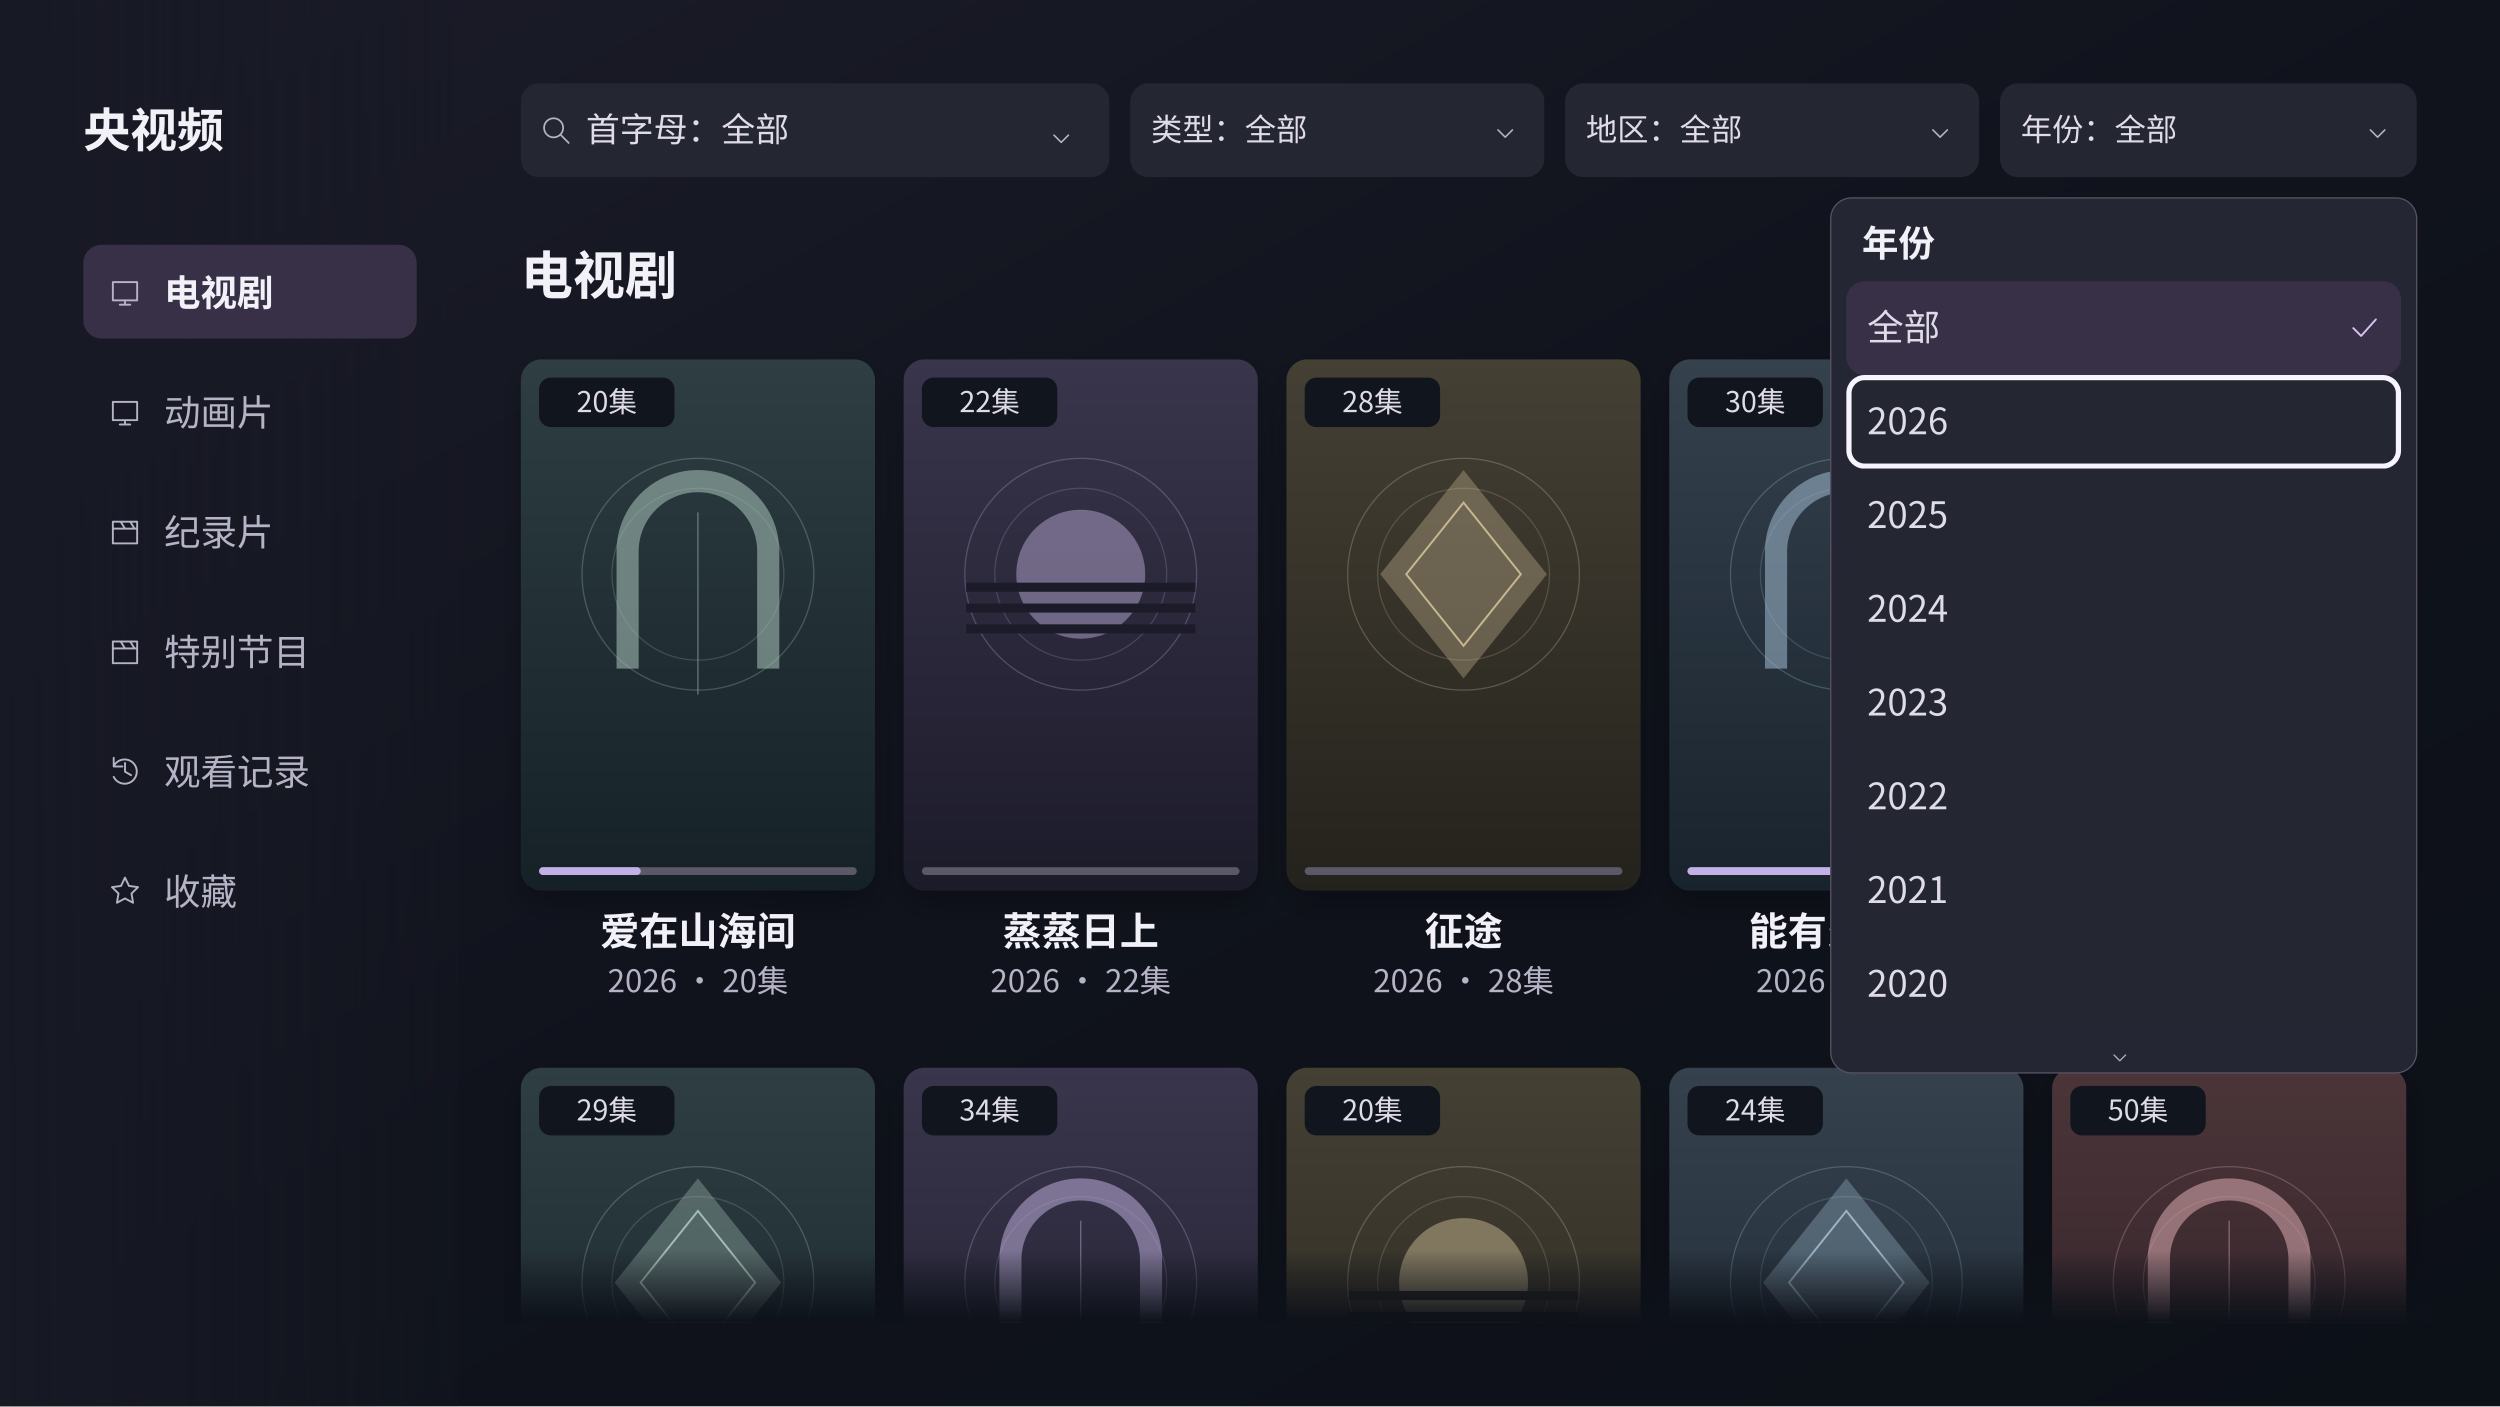
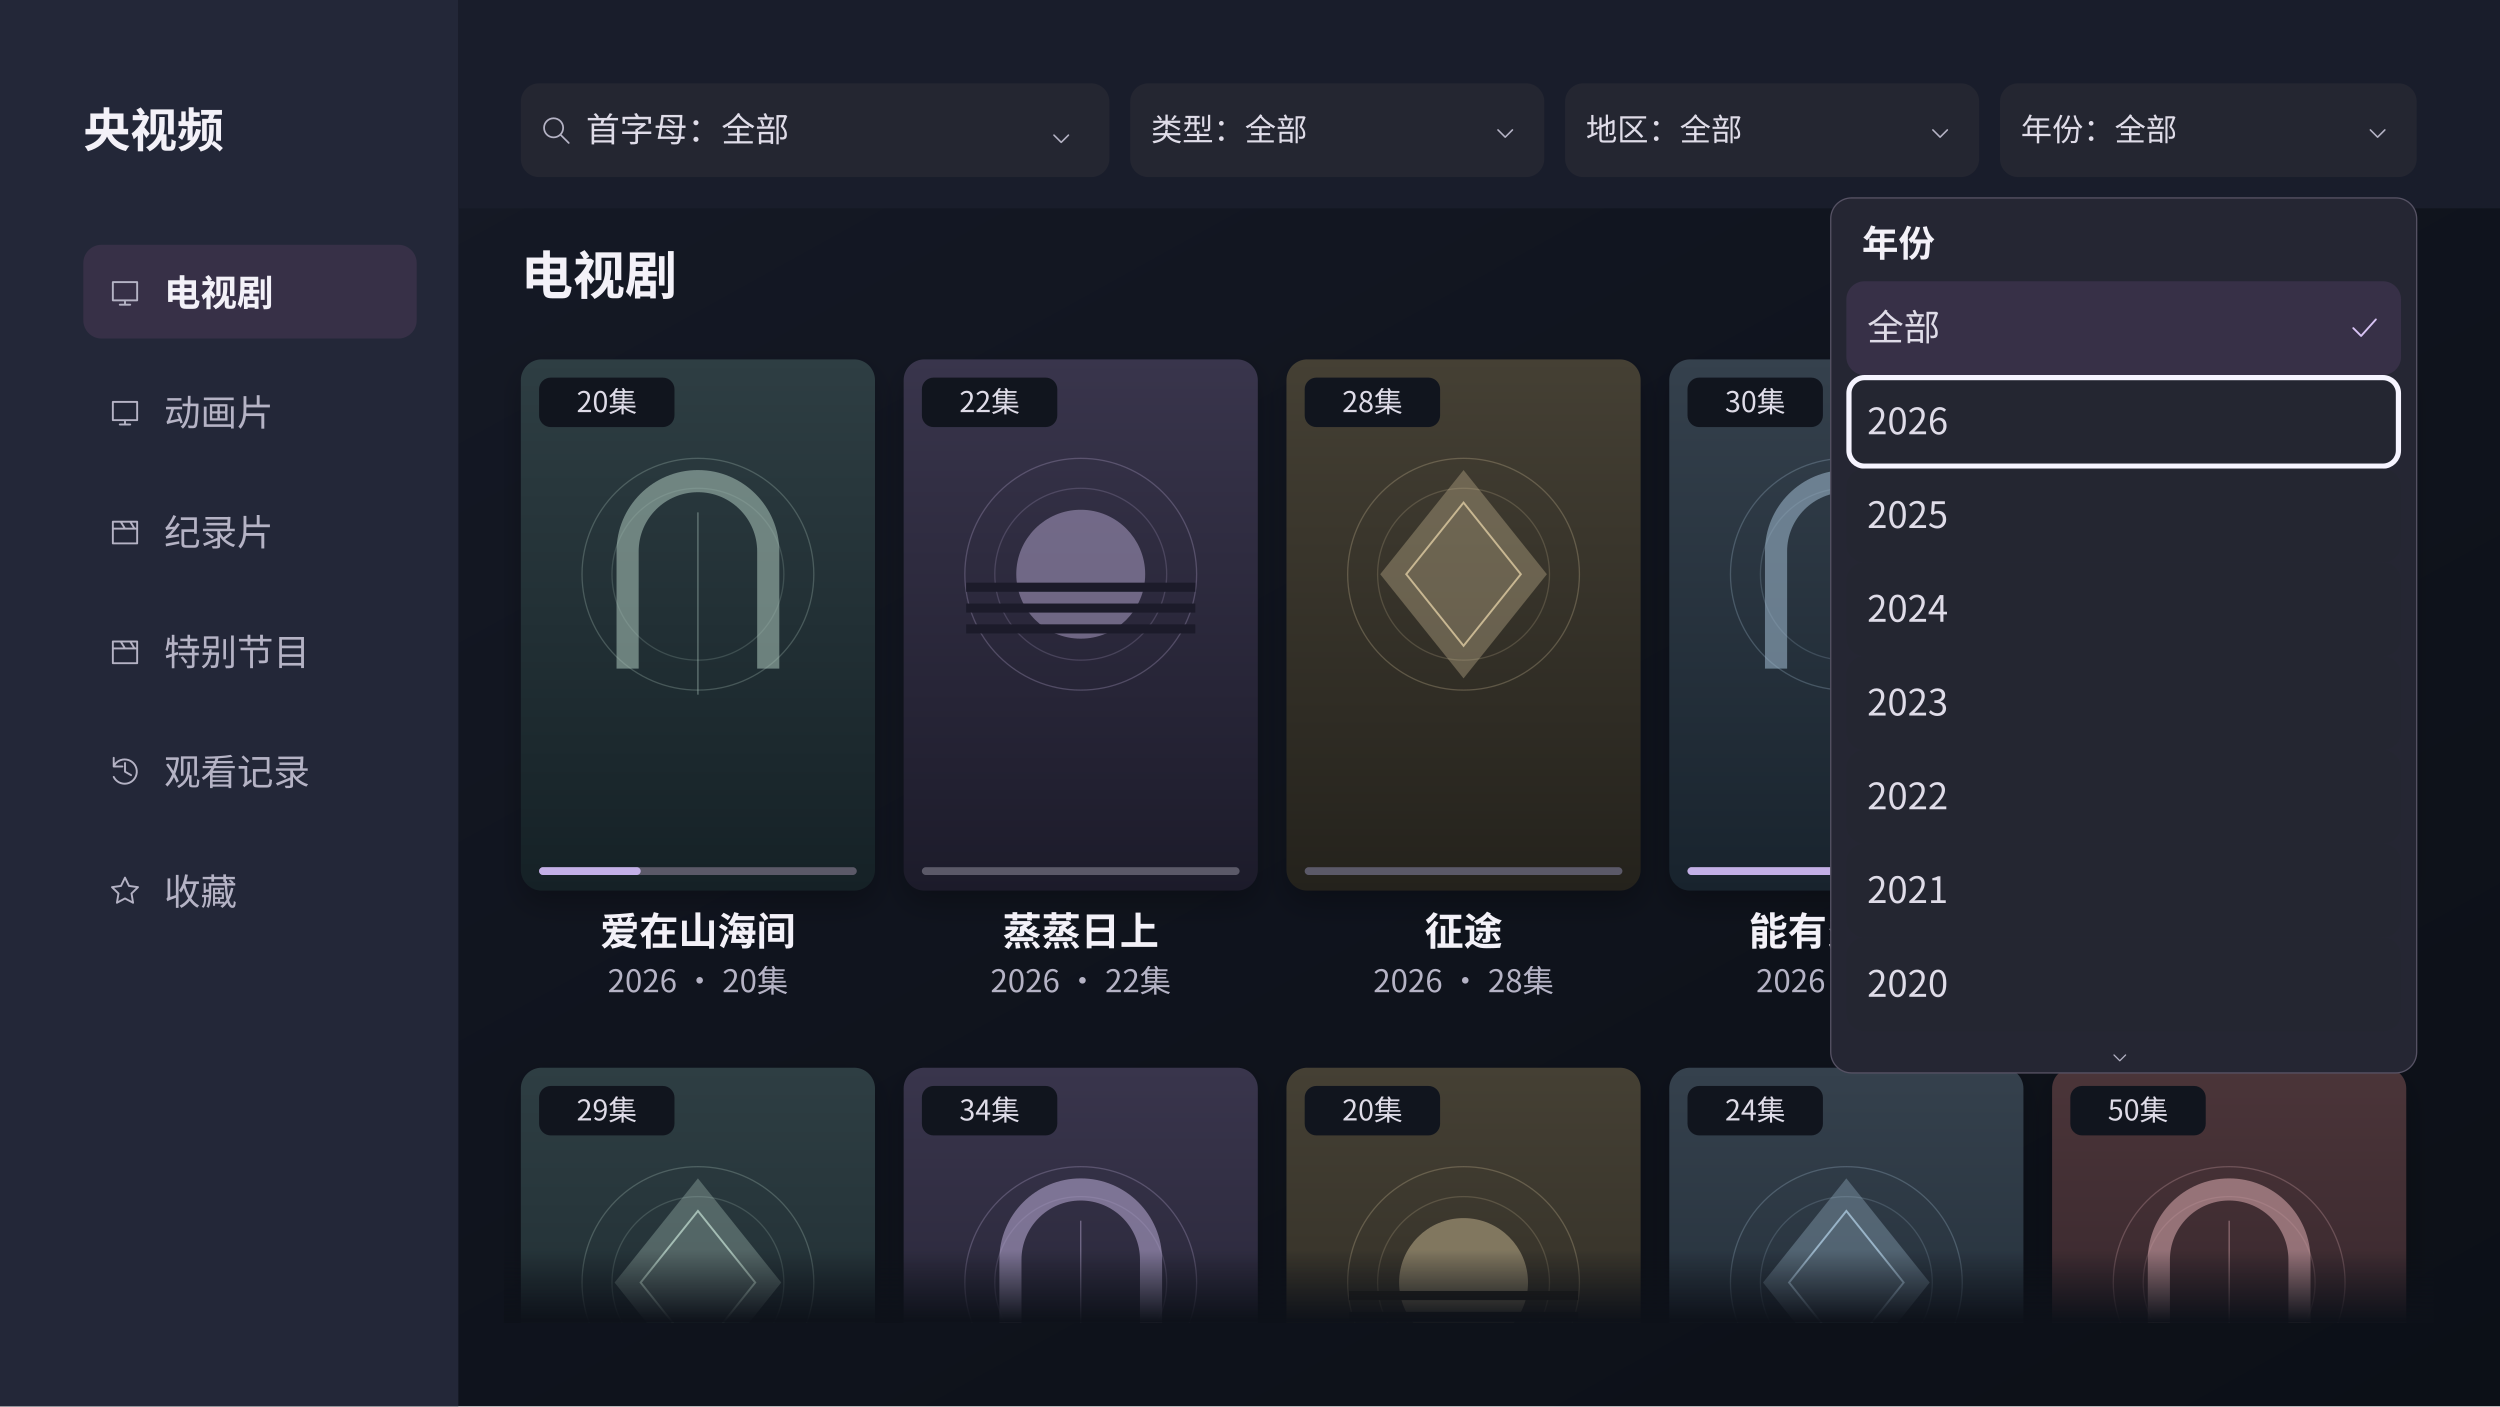
<svg xmlns="http://www.w3.org/2000/svg" width="3840" height="2160" viewBox="0 0 3840 2160" role="img" aria-labelledby="title desc">
  <defs>
    <linearGradient id="background" x2="1" y2="1">
-       <stop stop-color="#1b1c29" />
-       <stop offset=".5" stop-color="#10131c" />
+       <stop stop-color="#171b28" />
+       <stop offset=".5" stop-color="#10141e" />
      <stop offset="1" stop-color="#0c1017" />
    </linearGradient>
    <linearGradient id="sidebar" x2="1" y2="0">
-       <stop stop-color="#171924" />
-       <stop offset="1" stop-color="#171924" stop-opacity=".2" />
+       <stop stop-color="#232738" />
+       <stop offset="1" stop-color="#232738" />
    </linearGradient>
    <linearGradient id="purple">
      <stop stop-color="#6652d5" />
      <stop offset="1" stop-color="#3a327d" />
    </linearGradient>
    <filter id="card-shadow" x="-15%" y="-10%" width="130%" height="130%" color-interpolation-filters="sRGB">
      <feGaussianBlur in="SourceAlpha" stdDeviation="22" />
      <feOffset dy="20" />
      <feComponentTransfer>
        <feFuncA type="linear" slope=".24" />
      </feComponentTransfer>
      <feMerge>
        <feMergeNode />
        <feMergeNode in="SourceGraphic" />
      </feMerge>
    </filter>
    <linearGradient id="fade" x2="0" y2="1">
      <stop stop-color="#0d1119" stop-opacity="0" />
      <stop offset="1" stop-color="#0d1119" />
    </linearGradient>
    <clipPath id="viewport">
      <rect x="774" y="526" width="2964" height="1506" />
    </clipPath>
  </defs>
  <rect width="3840" height="2160" fill="url(#background)" />
  <rect width="704" height="2160" fill="url(#sidebar)" />
+   <rect x="704" width="3136" height="320" fill="#191d2b" />
  <g font-family="Noto Sans CJK SC, sans-serif">
    <text x="128" y="226" font-size="72" fill="#f3f1f8" font-weight="600" text-anchor="start">央视频</text>
    <g data-role="sidebar-entry" data-category="电视剧" data-focused="false">
      <rect x="128" y="376" width="512" height="144" rx="28" fill="#373047" stroke="none" stroke-width="2" />
      <g transform="translate(168 424) scale(1.333333)">
        <path d="M4 7h28v21H4zM12 33h12M18 28v5" fill="none" stroke="#b5b3c5" stroke-width="2.2" stroke-linecap="round" stroke-linejoin="round" />
      </g>
      <text x="252" y="470" font-size="56" fill="#f3f1f8" font-weight="600" text-anchor="start">电视剧</text>
    </g>
    <g data-role="sidebar-entry" data-category="动画片" data-focused="false">
      <rect x="128" y="560" width="512" height="144" rx="28" fill="none" stroke="none" stroke-width="2" />
      <g transform="translate(168 608) scale(1.333333)">
        <path d="M4 7h28v21H4zM12 33h12M18 28v5" fill="none" stroke="#b5b3c5" stroke-width="2.2" stroke-linecap="round" stroke-linejoin="round" />
      </g>
      <text x="252" y="654" font-size="56" fill="#b5b3c5" font-weight="400" text-anchor="start">动画片</text>
    </g>
    <g data-role="sidebar-entry" data-category="纪录片" data-focused="false">
      <rect x="128" y="744" width="512" height="144" rx="28" fill="none" stroke="none" stroke-width="2" />
      <g transform="translate(168 792) scale(1.333333)">
        <path d="M4 7h28v25H4zM4 15h28M13 7l5 8M24 7l5 8" fill="none" stroke="#b5b3c5" stroke-width="2.2" stroke-linecap="round" stroke-linejoin="round" />
      </g>
      <text x="252" y="838" font-size="56" fill="#b5b3c5" font-weight="400" text-anchor="start">纪录片</text>
    </g>
    <g data-role="sidebar-entry" data-category="特别节目" data-focused="false">
      <rect x="128" y="928" width="512" height="144" rx="28" fill="none" stroke="none" stroke-width="2" />
      <g transform="translate(168 976) scale(1.333333)">
        <path d="M4 7h28v25H4zM4 15h28M13 7l5 8M24 7l5 8" fill="none" stroke="#b5b3c5" stroke-width="2.2" stroke-linecap="round" stroke-linejoin="round" />
      </g>
      <text x="252" y="1022" font-size="56" fill="#b5b3c5" font-weight="400" text-anchor="start">特别节目</text>
    </g>
    <g data-role="sidebar-entry" data-category="观看记录" data-focused="false">
      <rect x="128" y="1112" width="512" height="144" rx="28" fill="none" stroke="none" stroke-width="2" />
      <g transform="translate(168 1160) scale(1.333333)">
        <path d="M6 11a14 14 0 1 1-1 14M5 3v10h10M18 9v10l7 4" fill="none" stroke="#b5b3c5" stroke-width="2.2" stroke-linecap="round" stroke-linejoin="round" />
      </g>
      <text x="252" y="1206" font-size="56" fill="#b5b3c5" font-weight="400" text-anchor="start">观看记录</text>
    </g>
    <g data-role="sidebar-entry" data-category="收藏" data-focused="false">
      <rect x="128" y="1296" width="512" height="144" rx="28" fill="none" stroke="none" stroke-width="2" />
      <g transform="translate(168 1344) scale(1.333333)">
        <path d="M18 3l4.6 9.6L33 14l-7.5 7.3L27.3 32L18 27l-9.3 5l1.8-10.7L3 14l10.4-1.4z" fill="none" stroke="#b5b3c5" stroke-width="2.2" stroke-linecap="round" stroke-linejoin="round" />
      </g>
      <text x="252" y="1390" font-size="56" fill="#b5b3c5" font-weight="400" text-anchor="start">收藏</text>
    </g>
    <g data-role="control" data-focused="false" data-disabled="false" data-label="首字母：全部" opacity="1">
      <rect x="800" y="128" width="904" height="144" rx="28" fill="#242631" stroke="none" stroke-width="2" />
      <g transform="translate(832 178.0) scale(1.222222)">
        <path d="M27 15a12 12 0 1 1-24 0a12 12 0 1 1 24 0M24 24l10 10" fill="none" stroke="#b5b3c5" stroke-width="2.2" stroke-linecap="round" stroke-linejoin="round" />
      </g>
      <text x="900" y="217.68" font-size="52" fill="#dfdce8" font-weight="500" text-anchor="start">首字母：全部</text>
    </g>
    <g transform="translate(1610 192) scale(1.111111)">
      <path d="M8 14l10 10l10-10" fill="none" stroke="#b5b3c5" stroke-width="2.2" stroke-linecap="round" stroke-linejoin="round" />
    </g>
    <g data-role="control" data-focused="false" data-disabled="false" data-label="类型：全部" opacity="1">
      <rect x="1736" y="128" width="636" height="144" rx="28" fill="#242631" stroke="none" stroke-width="2" />
      <text x="1768" y="216.32" font-size="48" fill="#dfdce8" font-weight="500" text-anchor="start">类型：全部</text>
    </g>
    <g transform="translate(2292 184) scale(1.111111)">
      <path d="M8 14l10 10l10-10" fill="none" stroke="#b5b3c5" stroke-width="2.2" stroke-linecap="round" stroke-linejoin="round" />
    </g>
    <g data-role="control" data-focused="false" data-disabled="false" data-label="地区：全部" opacity="1">
      <rect x="2404" y="128" width="636" height="144" rx="28" fill="#242631" stroke="none" stroke-width="2" />
      <text x="2436" y="216.32" font-size="48" fill="#dfdce8" font-weight="500" text-anchor="start">地区：全部</text>
    </g>
    <g transform="translate(2960 184) scale(1.111111)">
      <path d="M8 14l10 10l10-10" fill="none" stroke="#b5b3c5" stroke-width="2.2" stroke-linecap="round" stroke-linejoin="round" />
    </g>
    <g data-role="control" data-focused="false" data-disabled="false" data-label="年份：全部" opacity="1">
      <rect x="3072" y="128" width="640" height="144" rx="28" fill="#242631" stroke="none" stroke-width="2" />
      <text x="3104" y="216.32" font-size="48" fill="#dfdce8" font-weight="500" text-anchor="start">年份：全部</text>
    </g>
    <g transform="translate(3632 184) scale(1.111111)">
      <path d="M8 14l10 10l10-10" fill="none" stroke="#b5b3c5" stroke-width="2.2" stroke-linecap="round" stroke-linejoin="round" />
    </g>
    <text x="800" y="452" font-size="80" fill="#f3f1f8" font-weight="650" text-anchor="start">电视剧</text>
    <g data-role="control" data-focused="false" data-disabled="false" data-label="刷新" opacity="1">
      <rect x="3408" y="350" width="304" height="144" rx="28" fill="#242631" stroke="none" stroke-width="2" />
      <g transform="translate(3440 400.0) scale(1.222222)">
        <path d="M30 13A13 13 0 1 0 30 25M30 4v10H20" fill="none" stroke="#b5b3c5" stroke-width="2.2" stroke-linecap="round" stroke-linejoin="round" />
      </g>
      <text x="3508" y="438.32" font-size="48" fill="#dfdce8" font-weight="500" text-anchor="start">刷新</text>
    </g>
    <g clip-path="url(#viewport)">
      <g transform="translate(800 552) scale(1)">
        <g data-role="media-card" data-focused="false">
          <defs>
            <linearGradient id="art-0" x2="0" y2="1">
              <stop stop-color="#2e3e43" />
              <stop offset="1" stop-color="#152126" />
            </linearGradient>
            <clipPath id="clip-0">
              <rect x="0" y="0" width="544" height="816" rx="32" fill="white" stroke="none" stroke-width="2" />
            </clipPath>
          </defs>
          <g filter="url(#card-shadow)">
            <rect x="0" y="0" width="544" height="816" rx="32" fill="url(#art-0)" stroke="none" stroke-width="2" />
          </g>
          <g clip-path="url(#clip-0)">
            <circle cx="272" cy="330" r="178" fill="none" stroke="#a4bdb4" stroke-width="2" opacity=".3" />
            <circle cx="272" cy="330" r="132" fill="none" stroke="#a4bdb4" stroke-width="2" opacity=".22" />
            <path d="M164 475V295a108 108 0 0 1 216 0v180" fill="none" stroke="#a4bdb4" stroke-width="34" opacity=".58" />
            <path d="M272 235v280" stroke="#a4bdb4" stroke-width="2" opacity=".5" />
          </g>
          <g data-role="watch-progress" data-progress="0.32">
            <rect x="28" y="780" width="488" height="12" rx="6" fill="#5b5968" stroke="none" stroke-width="2" />
            <rect x="28" y="780" width="156.16" height="12" rx="6" fill="#c3b0e7" stroke="none" stroke-width="2" />
          </g>
          <g data-role="card-caption">
            <text x="272" y="900" font-size="60" fill="#f3f1f8" font-weight="600" text-anchor="middle">爱在山海间</text>
            <text x="272" y="972" font-size="48" fill="#b5b3c5" font-weight="400" text-anchor="middle">2026 · 20集</text>
          </g>
        </g>
        <rect x="28" y="28" width="208" height="76" rx="18" fill="#11151e" stroke="none" stroke-width="2" />
        <text x="132" y="81" font-size="44" fill="#dfdce8" font-weight="500" text-anchor="middle">20集</text>
      </g>
      <g transform="translate(1388 552) scale(1)">
        <g data-role="media-card" data-focused="false">
          <defs>
            <linearGradient id="art-1" x2="0" y2="1">
              <stop stop-color="#39354c" />
              <stop offset="1" stop-color="#1c1b2a" />
            </linearGradient>
            <clipPath id="clip-1">
              <rect x="0" y="0" width="544" height="816" rx="32" fill="white" stroke="none" stroke-width="2" />
            </clipPath>
          </defs>
          <g filter="url(#card-shadow)">
            <rect x="0" y="0" width="544" height="816" rx="32" fill="url(#art-1)" stroke="none" stroke-width="2" />
          </g>
          <g clip-path="url(#clip-1)">
            <circle cx="272" cy="330" r="178" fill="none" stroke="#b4a5ce" stroke-width="2" opacity=".3" />
            <circle cx="272" cy="330" r="132" fill="none" stroke="#b4a5ce" stroke-width="2" opacity=".22" />
            <circle cx="272" cy="330" r="99" fill="#b4a5ce" opacity=".5" />
            <path d="M96 350h352M96 382h352M96 414h352" stroke="#1c1b2a" stroke-width="14" />
          </g>
          <g data-role="watch-progress" data-progress="0">
            <rect x="28" y="780" width="488" height="12" rx="6" fill="#5b5968" stroke="none" stroke-width="2" />
          </g>
          <g data-role="card-caption">
            <text x="272" y="900" font-size="60" fill="#f3f1f8" font-weight="600" text-anchor="middle">蒸蒸日上</text>
            <text x="272" y="972" font-size="48" fill="#b5b3c5" font-weight="400" text-anchor="middle">2026 · 22集</text>
          </g>
        </g>
        <rect x="28" y="28" width="208" height="76" rx="18" fill="#11151e" stroke="none" stroke-width="2" />
        <text x="132" y="81" font-size="44" fill="#dfdce8" font-weight="500" text-anchor="middle">22集</text>
      </g>
      <g transform="translate(1976 552) scale(1)">
        <g data-role="media-card" data-focused="false">
          <defs>
            <linearGradient id="art-2" x2="0" y2="1">
              <stop stop-color="#454034" />
              <stop offset="1" stop-color="#24221c" />
            </linearGradient>
            <clipPath id="clip-2">
              <rect x="0" y="0" width="544" height="816" rx="32" fill="white" stroke="none" stroke-width="2" />
            </clipPath>
          </defs>
          <g filter="url(#card-shadow)">
            <rect x="0" y="0" width="544" height="816" rx="32" fill="url(#art-2)" stroke="none" stroke-width="2" />
          </g>
          <g clip-path="url(#clip-2)">
            <circle cx="272" cy="330" r="178" fill="none" stroke="#c8b792" stroke-width="2" opacity=".3" />
            <circle cx="272" cy="330" r="132" fill="none" stroke="#c8b792" stroke-width="2" opacity=".22" />
            <path d="M272 170l128 160l-128 160l-128-160z" fill="#c8b792" opacity=".36" />
            <path d="M272 220l88 110l-88 110l-88-110z" fill="none" stroke="#c8b792" stroke-width="3" />
          </g>
          <g data-role="watch-progress" data-progress="0">
            <rect x="28" y="780" width="488" height="12" rx="6" fill="#5b5968" stroke="none" stroke-width="2" />
          </g>
          <g data-role="card-caption">
            <text x="272" y="900" font-size="60" fill="#f3f1f8" font-weight="600" text-anchor="middle">征途</text>
            <text x="272" y="972" font-size="48" fill="#b5b3c5" font-weight="400" text-anchor="middle">2026 · 28集</text>
          </g>
        </g>
        <rect x="28" y="28" width="208" height="76" rx="18" fill="#11151e" stroke="none" stroke-width="2" />
        <text x="132" y="81" font-size="44" fill="#dfdce8" font-weight="500" text-anchor="middle">28集</text>
      </g>
      <g transform="translate(2564 552) scale(1)">
        <g data-role="media-card" data-focused="false">
          <defs>
            <linearGradient id="art-3" x2="0" y2="1">
              <stop stop-color="#35414d" />
              <stop offset="1" stop-color="#18232d" />
            </linearGradient>
            <clipPath id="clip-3">
              <rect x="0" y="0" width="544" height="816" rx="32" fill="white" stroke="none" stroke-width="2" />
            </clipPath>
          </defs>
          <g filter="url(#card-shadow)">
            <rect x="0" y="0" width="544" height="816" rx="32" fill="url(#art-3)" stroke="none" stroke-width="2" />
          </g>
          <g clip-path="url(#clip-3)">
            <circle cx="272" cy="330" r="178" fill="none" stroke="#99b4c8" stroke-width="2" opacity=".3" />
            <circle cx="272" cy="330" r="132" fill="none" stroke="#99b4c8" stroke-width="2" opacity=".22" />
            <path d="M164 475V295a108 108 0 0 1 216 0v180" fill="none" stroke="#99b4c8" stroke-width="34" opacity=".58" />
            <path d="M272 235v280" stroke="#99b4c8" stroke-width="2" opacity=".5" />
          </g>
          <g data-role="watch-progress" data-progress="1">
            <rect x="28" y="780" width="488" height="12" rx="6" fill="#5b5968" stroke="none" stroke-width="2" />
            <rect x="28" y="780" width="488" height="12" rx="6" fill="#c3b0e7" stroke="none" stroke-width="2" />
          </g>
          <g data-role="card-caption">
            <text x="272" y="900" font-size="60" fill="#f3f1f8" font-weight="600" text-anchor="middle">能有多大事</text>
            <text x="272" y="972" font-size="48" fill="#b5b3c5" font-weight="400" text-anchor="middle">2026 · 30集</text>
          </g>
        </g>
        <rect x="28" y="28" width="208" height="76" rx="18" fill="#11151e" stroke="none" stroke-width="2" />
        <text x="132" y="81" font-size="44" fill="#dfdce8" font-weight="500" text-anchor="middle">30集</text>
      </g>
      <g transform="translate(3152 552) scale(1)">
        <g data-role="media-card" data-focused="false">
          <defs>
            <linearGradient id="art-4" x2="0" y2="1">
              <stop stop-color="#4b3539" />
              <stop offset="1" stop-color="#281b23" />
            </linearGradient>
            <clipPath id="clip-4">
              <rect x="0" y="0" width="544" height="816" rx="32" fill="white" stroke="none" stroke-width="2" />
            </clipPath>
          </defs>
          <g filter="url(#card-shadow)">
            <rect x="0" y="0" width="544" height="816" rx="32" fill="url(#art-4)" stroke="none" stroke-width="2" />
          </g>
          <g clip-path="url(#clip-4)">
            <circle cx="272" cy="330" r="178" fill="none" stroke="#d2a3a9" stroke-width="2" opacity=".3" />
            <circle cx="272" cy="330" r="132" fill="none" stroke="#d2a3a9" stroke-width="2" opacity=".22" />
            <circle cx="272" cy="330" r="99" fill="#d2a3a9" opacity=".5" />
            <path d="M96 350h352M96 382h352M96 414h352" stroke="#281b23" stroke-width="14" />
          </g>
          <g data-role="watch-progress" data-progress="0">
            <rect x="28" y="780" width="488" height="12" rx="6" fill="#5b5968" stroke="none" stroke-width="2" />
          </g>
          <g data-role="card-caption">
            <text x="272" y="900" font-size="60" fill="#f3f1f8" font-weight="600" text-anchor="middle">米良与麦青</text>
            <text x="272" y="972" font-size="48" fill="#b5b3c5" font-weight="400" text-anchor="middle">2026 · 26集</text>
          </g>
        </g>
        <rect x="28" y="28" width="208" height="76" rx="18" fill="#11151e" stroke="none" stroke-width="2" />
        <text x="132" y="81" font-size="44" fill="#dfdce8" font-weight="500" text-anchor="middle">26集</text>
      </g>
      <g transform="translate(800 1640) scale(1)">
        <g data-role="media-card" data-focused="false">
          <defs>
            <linearGradient id="art-5" x2="0" y2="1">
              <stop stop-color="#2e3e43" />
              <stop offset="1" stop-color="#152126" />
            </linearGradient>
            <clipPath id="clip-5">
              <rect x="0" y="0" width="544" height="816" rx="32" fill="white" stroke="none" stroke-width="2" />
            </clipPath>
          </defs>
          <g filter="url(#card-shadow)">
            <rect x="0" y="0" width="544" height="816" rx="32" fill="url(#art-5)" stroke="none" stroke-width="2" />
          </g>
          <g clip-path="url(#clip-5)">
            <circle cx="272" cy="330" r="178" fill="none" stroke="#a4bdb4" stroke-width="2" opacity=".3" />
            <circle cx="272" cy="330" r="132" fill="none" stroke="#a4bdb4" stroke-width="2" opacity=".22" />
            <path d="M272 170l128 160l-128 160l-128-160z" fill="#a4bdb4" opacity=".36" />
            <path d="M272 220l88 110l-88 110l-88-110z" fill="none" stroke="#a4bdb4" stroke-width="3" />
          </g>
          <g data-role="watch-progress" data-progress="0.6">
            <rect x="28" y="780" width="488" height="12" rx="6" fill="#5b5968" stroke="none" stroke-width="2" />
            <rect x="28" y="780" width="292.8" height="12" rx="6" fill="#c3b0e7" stroke="none" stroke-width="2" />
          </g>
          <g data-role="card-caption">
            <text x="272" y="900" font-size="60" fill="#f3f1f8" font-weight="600" text-anchor="middle">九个弹孔</text>
            <text x="272" y="972" font-size="48" fill="#b5b3c5" font-weight="400" text-anchor="middle">2026 · 29集</text>
          </g>
        </g>
        <rect x="28" y="28" width="208" height="76" rx="18" fill="#11151e" stroke="none" stroke-width="2" />
        <text x="132" y="81" font-size="44" fill="#dfdce8" font-weight="500" text-anchor="middle">29集</text>
      </g>
      <g transform="translate(1388 1640) scale(1)">
        <g data-role="media-card" data-focused="false">
          <defs>
            <linearGradient id="art-6" x2="0" y2="1">
              <stop stop-color="#39354c" />
              <stop offset="1" stop-color="#1c1b2a" />
            </linearGradient>
            <clipPath id="clip-6">
              <rect x="0" y="0" width="544" height="816" rx="32" fill="white" stroke="none" stroke-width="2" />
            </clipPath>
          </defs>
          <g filter="url(#card-shadow)">
            <rect x="0" y="0" width="544" height="816" rx="32" fill="url(#art-6)" stroke="none" stroke-width="2" />
          </g>
          <g clip-path="url(#clip-6)">
            <circle cx="272" cy="330" r="178" fill="none" stroke="#b4a5ce" stroke-width="2" opacity=".3" />
            <circle cx="272" cy="330" r="132" fill="none" stroke="#b4a5ce" stroke-width="2" opacity=".22" />
            <path d="M164 475V295a108 108 0 0 1 216 0v180" fill="none" stroke="#b4a5ce" stroke-width="34" opacity=".58" />
            <path d="M272 235v280" stroke="#b4a5ce" stroke-width="2" opacity=".5" />
          </g>
          <g data-role="watch-progress" data-progress="0">
            <rect x="28" y="780" width="488" height="12" rx="6" fill="#5b5968" stroke="none" stroke-width="2" />
          </g>
          <g data-role="card-caption">
            <text x="272" y="900" font-size="60" fill="#f3f1f8" font-weight="600" text-anchor="middle">种墨园</text>
            <text x="272" y="972" font-size="48" fill="#b5b3c5" font-weight="400" text-anchor="middle">2026 · 34集</text>
          </g>
        </g>
        <rect x="28" y="28" width="208" height="76" rx="18" fill="#11151e" stroke="none" stroke-width="2" />
        <text x="132" y="81" font-size="44" fill="#dfdce8" font-weight="500" text-anchor="middle">34集</text>
      </g>
      <g transform="translate(1976 1640) scale(1)">
        <g data-role="media-card" data-focused="false">
          <defs>
            <linearGradient id="art-7" x2="0" y2="1">
              <stop stop-color="#454034" />
              <stop offset="1" stop-color="#24221c" />
            </linearGradient>
            <clipPath id="clip-7">
              <rect x="0" y="0" width="544" height="816" rx="32" fill="white" stroke="none" stroke-width="2" />
            </clipPath>
          </defs>
          <g filter="url(#card-shadow)">
            <rect x="0" y="0" width="544" height="816" rx="32" fill="url(#art-7)" stroke="none" stroke-width="2" />
          </g>
          <g clip-path="url(#clip-7)">
            <circle cx="272" cy="330" r="178" fill="none" stroke="#c8b792" stroke-width="2" opacity=".3" />
            <circle cx="272" cy="330" r="132" fill="none" stroke="#c8b792" stroke-width="2" opacity=".22" />
            <circle cx="272" cy="330" r="99" fill="#c8b792" opacity=".5" />
            <path d="M96 350h352M96 382h352M96 414h352" stroke="#24221c" stroke-width="14" />
          </g>
          <g data-role="watch-progress" data-progress="0">
            <rect x="28" y="780" width="488" height="12" rx="6" fill="#5b5968" stroke="none" stroke-width="2" />
          </g>
          <g data-role="card-caption">
            <text x="272" y="900" font-size="60" fill="#f3f1f8" font-weight="600" text-anchor="middle">星月征途</text>
            <text x="272" y="972" font-size="48" fill="#b5b3c5" font-weight="400" text-anchor="middle">2026 · 20集</text>
          </g>
        </g>
        <rect x="28" y="28" width="208" height="76" rx="18" fill="#11151e" stroke="none" stroke-width="2" />
        <text x="132" y="81" font-size="44" fill="#dfdce8" font-weight="500" text-anchor="middle">20集</text>
      </g>
      <g transform="translate(2564 1640) scale(1)">
        <g data-role="media-card" data-focused="false">
          <defs>
            <linearGradient id="art-8" x2="0" y2="1">
              <stop stop-color="#35414d" />
              <stop offset="1" stop-color="#18232d" />
            </linearGradient>
            <clipPath id="clip-8">
              <rect x="0" y="0" width="544" height="816" rx="32" fill="white" stroke="none" stroke-width="2" />
            </clipPath>
          </defs>
          <g filter="url(#card-shadow)">
            <rect x="0" y="0" width="544" height="816" rx="32" fill="url(#art-8)" stroke="none" stroke-width="2" />
          </g>
          <g clip-path="url(#clip-8)">
            <circle cx="272" cy="330" r="178" fill="none" stroke="#99b4c8" stroke-width="2" opacity=".3" />
            <circle cx="272" cy="330" r="132" fill="none" stroke="#99b4c8" stroke-width="2" opacity=".22" />
            <path d="M272 170l128 160l-128 160l-128-160z" fill="#99b4c8" opacity=".36" />
            <path d="M272 220l88 110l-88 110l-88-110z" fill="none" stroke="#99b4c8" stroke-width="3" />
          </g>
          <g data-role="watch-progress" data-progress="0">
            <rect x="28" y="780" width="488" height="12" rx="6" fill="#5b5968" stroke="none" stroke-width="2" />
          </g>
          <g data-role="card-caption">
            <text x="272" y="900" font-size="60" fill="#f3f1f8" font-weight="600" text-anchor="middle">太行谣</text>
            <text x="272" y="972" font-size="48" fill="#b5b3c5" font-weight="400" text-anchor="middle">2026 · 24集</text>
          </g>
        </g>
        <rect x="28" y="28" width="208" height="76" rx="18" fill="#11151e" stroke="none" stroke-width="2" />
        <text x="132" y="81" font-size="44" fill="#dfdce8" font-weight="500" text-anchor="middle">24集</text>
      </g>
      <g transform="translate(3152 1640) scale(1)">
        <g data-role="media-card" data-focused="false">
          <defs>
            <linearGradient id="art-9" x2="0" y2="1">
              <stop stop-color="#4b3539" />
              <stop offset="1" stop-color="#281b23" />
            </linearGradient>
            <clipPath id="clip-9">
              <rect x="0" y="0" width="544" height="816" rx="32" fill="white" stroke="none" stroke-width="2" />
            </clipPath>
          </defs>
          <g filter="url(#card-shadow)">
            <rect x="0" y="0" width="544" height="816" rx="32" fill="url(#art-9)" stroke="none" stroke-width="2" />
          </g>
          <g clip-path="url(#clip-9)">
            <circle cx="272" cy="330" r="178" fill="none" stroke="#d2a3a9" stroke-width="2" opacity=".3" />
            <circle cx="272" cy="330" r="132" fill="none" stroke="#d2a3a9" stroke-width="2" opacity=".22" />
            <path d="M164 475V295a108 108 0 0 1 216 0v180" fill="none" stroke="#d2a3a9" stroke-width="34" opacity=".58" />
            <path d="M272 235v280" stroke="#d2a3a9" stroke-width="2" opacity=".5" />
          </g>
          <g data-role="watch-progress" data-progress="0">
            <rect x="28" y="780" width="488" height="12" rx="6" fill="#5b5968" stroke="none" stroke-width="2" />
          </g>
          <g data-role="card-caption">
            <text x="272" y="900" font-size="60" fill="#f3f1f8" font-weight="600" text-anchor="middle">封神英雄榜</text>
            <text x="272" y="972" font-size="48" fill="#b5b3c5" font-weight="400" text-anchor="middle">2016 · 50集</text>
          </g>
        </g>
        <rect x="28" y="28" width="208" height="76" rx="18" fill="#11151e" stroke="none" stroke-width="2" />
        <text x="132" y="81" font-size="44" fill="#dfdce8" font-weight="500" text-anchor="middle">50集</text>
      </g>
    </g>
    <rect x="774" y="1920" width="2964" height="112" rx="0" fill="url(#fade)" stroke="none" stroke-width="2" />
    <rect x="2812" y="304" width="900" height="1344" rx="32" fill="#252633" stroke="#565264" stroke-width="2" />
    <text x="2860" y="394" font-size="56" fill="#f3f1f8" font-weight="600" text-anchor="start">年份</text>
    <g data-role="control" data-focused="false" data-disabled="false" data-label="全部" opacity="1">
      <rect x="2836" y="432" width="852" height="144" rx="28" fill="#373047" stroke="none" stroke-width="2" />
      <text x="2868" y="523.04" font-size="56" fill="#dfdce8" font-weight="500" text-anchor="start">全部</text>
    </g>
    <g transform="translate(3608 480) scale(1.333333)">
      <path d="M5 18l9 9L31 8" fill="none" stroke="#d8c3f4" stroke-width="2.2" stroke-linecap="round" stroke-linejoin="round" />
    </g>
    <g data-role="control" data-focused="true" data-disabled="false" data-label="2026" opacity="1">
      <rect x="2836" y="576" width="852" height="144" rx="28" fill="#242631" stroke="none" stroke-width="2" />
      <rect x="2840" y="580" width="844" height="136" rx="24" fill="none" stroke="#f6f4ff" stroke-width="8" />
      <text x="2868" y="667.04" font-size="56" fill="#dfdce8" font-weight="500" text-anchor="start">2026</text>
    </g>
    <g data-role="control" data-focused="false" data-disabled="false" data-label="2025" opacity="1">
      <rect x="2836" y="720" width="852" height="144" rx="28" fill="#242631" stroke="none" stroke-width="2" />
      <text x="2868" y="811.04" font-size="56" fill="#dfdce8" font-weight="500" text-anchor="start">2025</text>
    </g>
    <g data-role="control" data-focused="false" data-disabled="false" data-label="2024" opacity="1">
      <rect x="2836" y="864" width="852" height="144" rx="28" fill="#242631" stroke="none" stroke-width="2" />
      <text x="2868" y="955.04" font-size="56" fill="#dfdce8" font-weight="500" text-anchor="start">2024</text>
    </g>
    <g data-role="control" data-focused="false" data-disabled="false" data-label="2023" opacity="1">
      <rect x="2836" y="1008" width="852" height="144" rx="28" fill="#242631" stroke="none" stroke-width="2" />
      <text x="2868" y="1099.04" font-size="56" fill="#dfdce8" font-weight="500" text-anchor="start">2023</text>
    </g>
    <g data-role="control" data-focused="false" data-disabled="false" data-label="2022" opacity="1">
      <rect x="2836" y="1152" width="852" height="144" rx="28" fill="#242631" stroke="none" stroke-width="2" />
      <text x="2868" y="1243.04" font-size="56" fill="#dfdce8" font-weight="500" text-anchor="start">2022</text>
    </g>
    <g data-role="control" data-focused="false" data-disabled="false" data-label="2021" opacity="1">
      <rect x="2836" y="1296" width="852" height="144" rx="28" fill="#242631" stroke="none" stroke-width="2" />
      <text x="2868" y="1387.04" font-size="56" fill="#dfdce8" font-weight="500" text-anchor="start">2021</text>
    </g>
    <g data-role="control" data-focused="false" data-disabled="false" data-label="2020" opacity="1">
      <rect x="2836" y="1440" width="852" height="144" rx="28" fill="#242631" stroke="none" stroke-width="2" />
      <text x="2868" y="1531.04" font-size="56" fill="#dfdce8" font-weight="500" text-anchor="start">2020</text>
    </g>
    <g transform="translate(3240 1608) scale(0.8888889)">
      <path d="M8 14l10 10l10-10" fill="none" stroke="#b5b3c5" stroke-width="2.2" stroke-linecap="round" stroke-linejoin="round" />
    </g>
  </g>
</svg>
